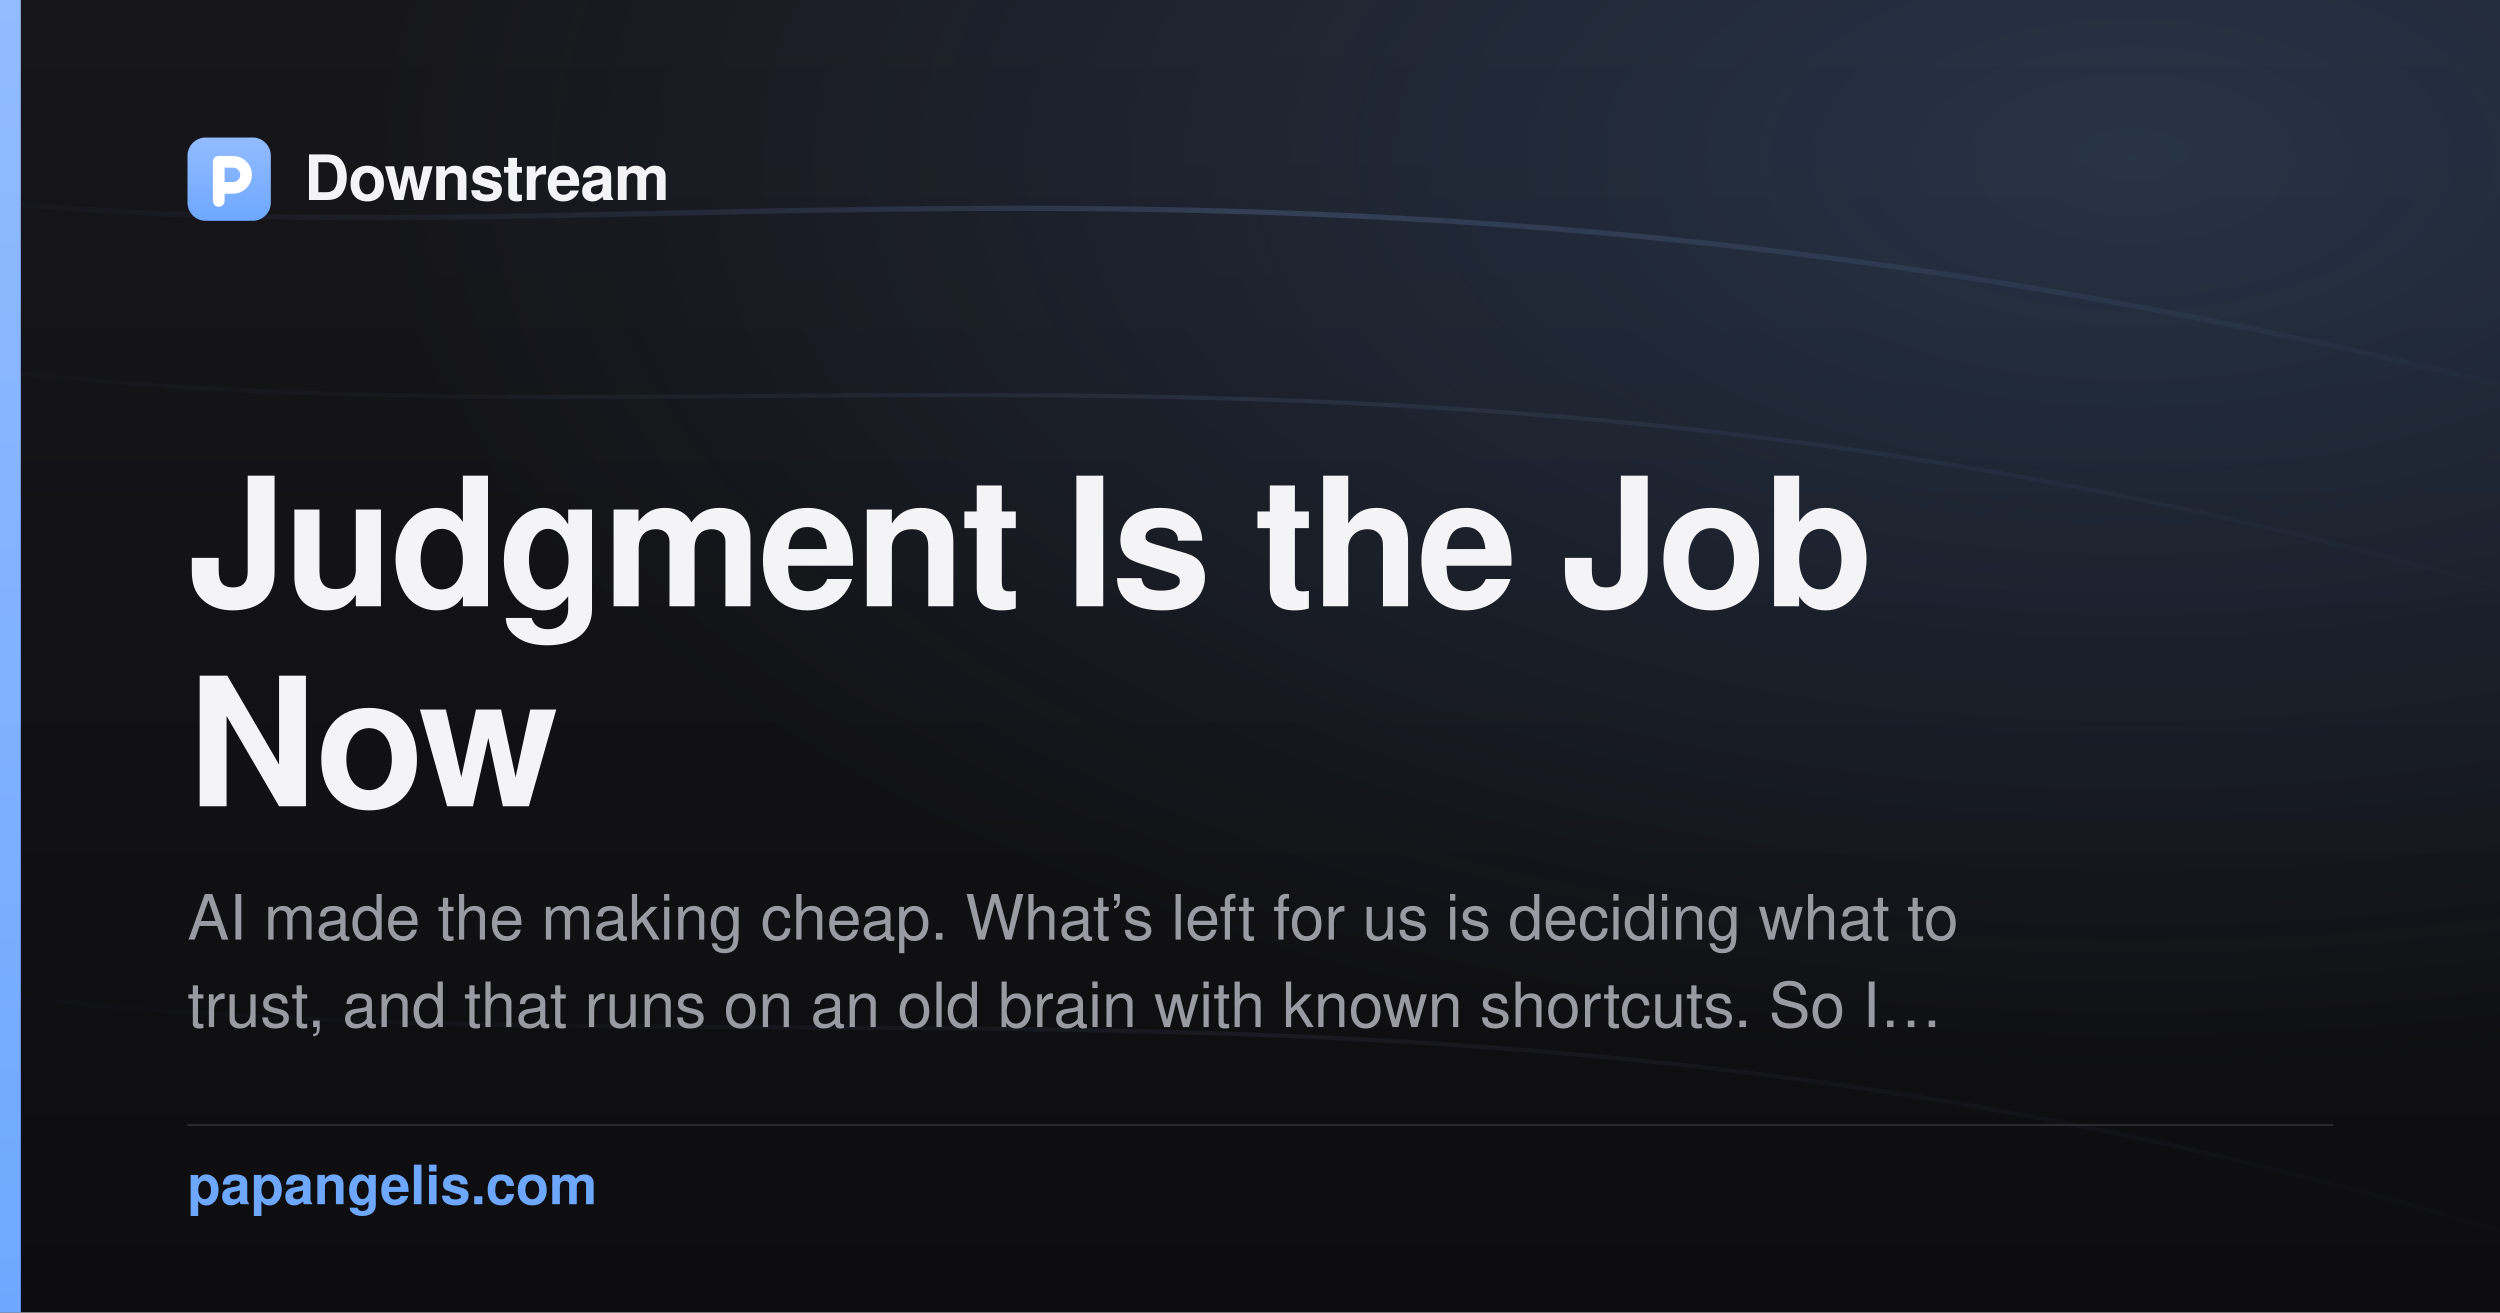
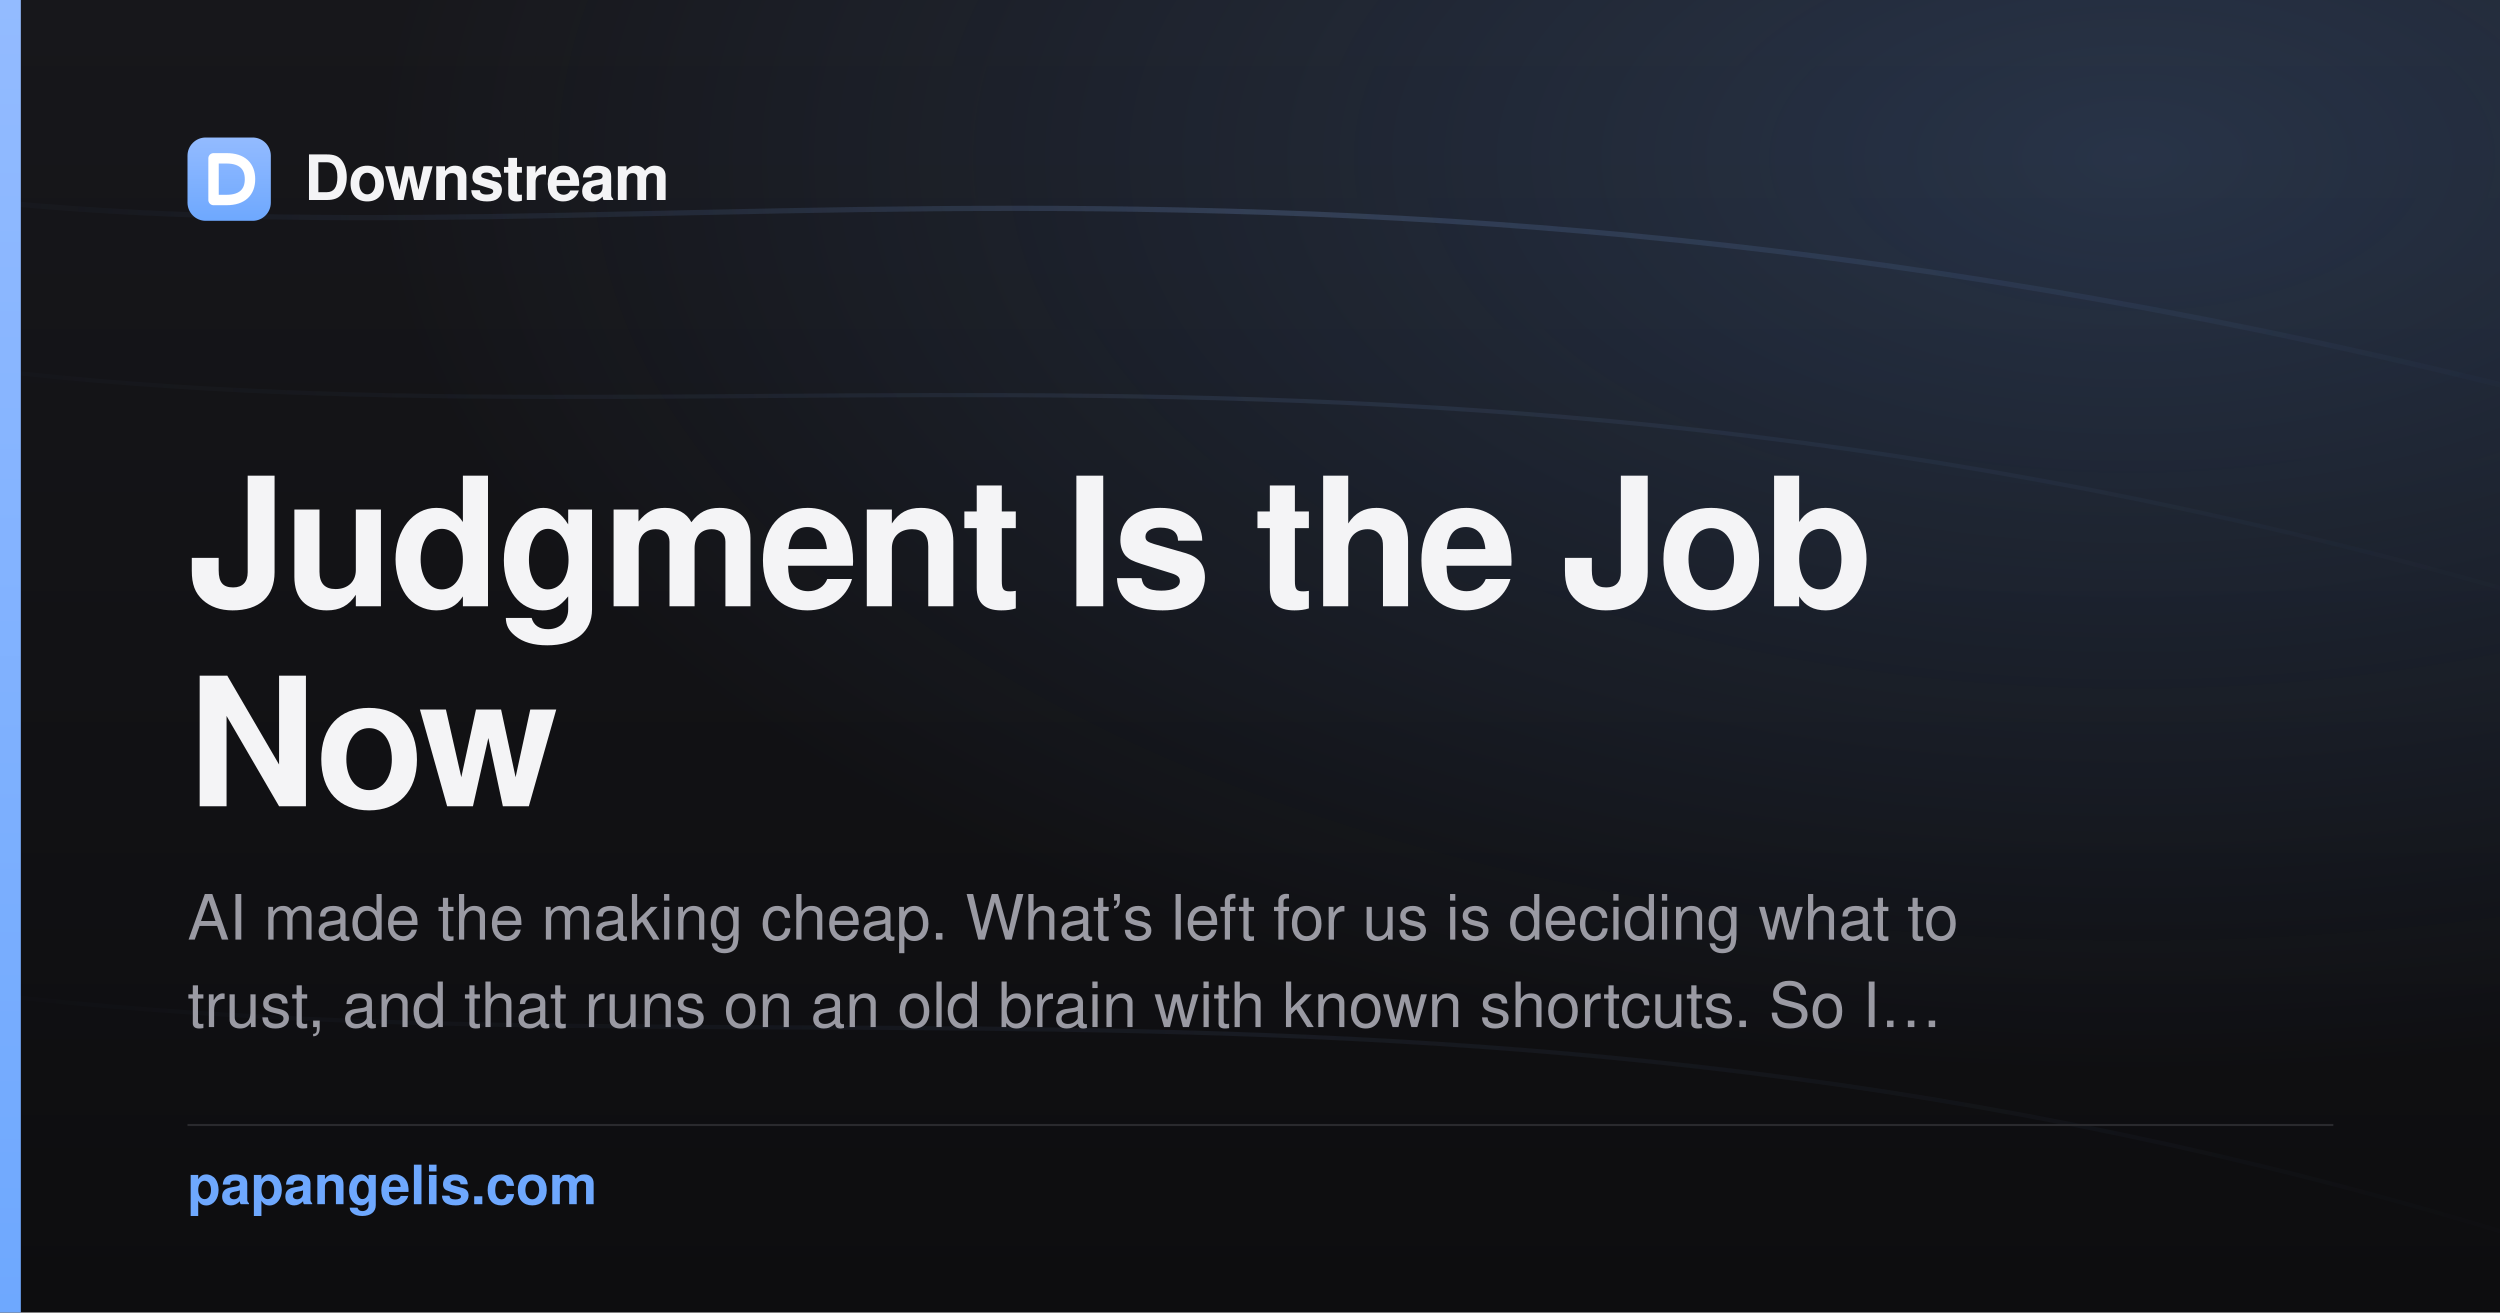
<svg xmlns="http://www.w3.org/2000/svg" width="1200" height="630" viewBox="0 0 1200 630">
  <defs>
    <linearGradient id="bg" x1="0" y1="0" x2="0" y2="1">
      <stop offset="0" stop-color="#17171b" />
      <stop offset="1" stop-color="#0d0d0f" />
    </linearGradient>
    <radialGradient id="glow" cx="0.85" cy="0.12" r="0.7">
      <stop offset="0" stop-color="#6ea8fe" stop-opacity="0.20" />
      <stop offset="1" stop-color="#6ea8fe" stop-opacity="0" />
    </radialGradient>
    <linearGradient id="bar" x1="0" y1="0" x2="0" y2="1">
      <stop offset="0" stop-color="#93bbff" />
      <stop offset="1" stop-color="#6ea8fe" />
    </linearGradient>
    <linearGradient id="stream" x1="0" y1="0" x2="1" y2="0">
      <stop offset="0" stop-color="#6ea8fe" stop-opacity="0" />
      <stop offset="0.5" stop-color="#93bbff" />
      <stop offset="1" stop-color="#6ea8fe" stop-opacity="0" />
    </linearGradient>
  </defs>
  <g font-family="'Helvetica Neue', Helvetica, Arial, sans-serif">
    <rect width="1200" height="630" fill="url(#bg)" />
    <rect width="1200" height="630" fill="url(#glow)" />
    <path d="M -60 90 C 280 140, 620 30, 1260 200" fill="none" stroke="url(#stream)" stroke-width="2.5" stroke-opacity="0.18" />
    <path d="M -60 170 C 320 230, 680 120, 1260 300" fill="none" stroke="url(#stream)" stroke-width="2" stroke-opacity="0.1" />
    <path d="M -60 470 C 340 530, 720 430, 1260 610" fill="none" stroke="url(#stream)" stroke-width="2" stroke-opacity="0.07" />
    <rect x="0" y="0" width="10" height="630" fill="url(#bar)" />
    <g>
-       <g>
-         <rect x="90" y="66" width="40" height="40" rx="8.75" fill="url(#bar)" />
-         <path d="M 105 96.417 V 77.667 h 6.875 a 6.25 6.25 0 0 1 0 12.5 H 105" fill="none" stroke="#ffffff" stroke-width="5.625" stroke-linecap="round" stroke-linejoin="round" />
+       <g transform="translate(90 66) scale(0.625)">
+         <rect width="64" height="64" rx="14" fill="url(#bar)" />
+         <path d="M20 16 H30 C42 16 48 22 48 32 C48 42 42 48 30 48 H20 Z" fill="none" stroke="#ffffff" stroke-width="8" stroke-linejoin="round" />
      </g>
      <text x="146" y="96" font-size="30" font-weight="700" letter-spacing="-0.5" fill="#f4f4f6">Downstream</text>
    </g>
    <text x="90" y="291" font-size="86" font-weight="700" letter-spacing="-1.5" fill="#f4f4f6">Judgment Is the Job</text>
    <text x="90" y="387" font-size="86" font-weight="700" letter-spacing="-1.5" fill="#f4f4f6">Now</text>
    <text x="90" y="451" font-size="30" font-weight="400" fill="#9a9aa3">AI made the making cheap. What’s left for us is deciding what to</text>
    <text x="90" y="493" font-size="30" font-weight="400" fill="#9a9aa3">trust, and that runs on an old brain with known shortcuts. So I…</text>
    <line x1="90" y1="540" x2="1120" y2="540" stroke="#2a2a2e" stroke-width="1" />
    <text x="90" y="578" font-size="26" font-weight="600" fill="#6ea8fe">papangelis.com</text>
  </g>
</svg>
